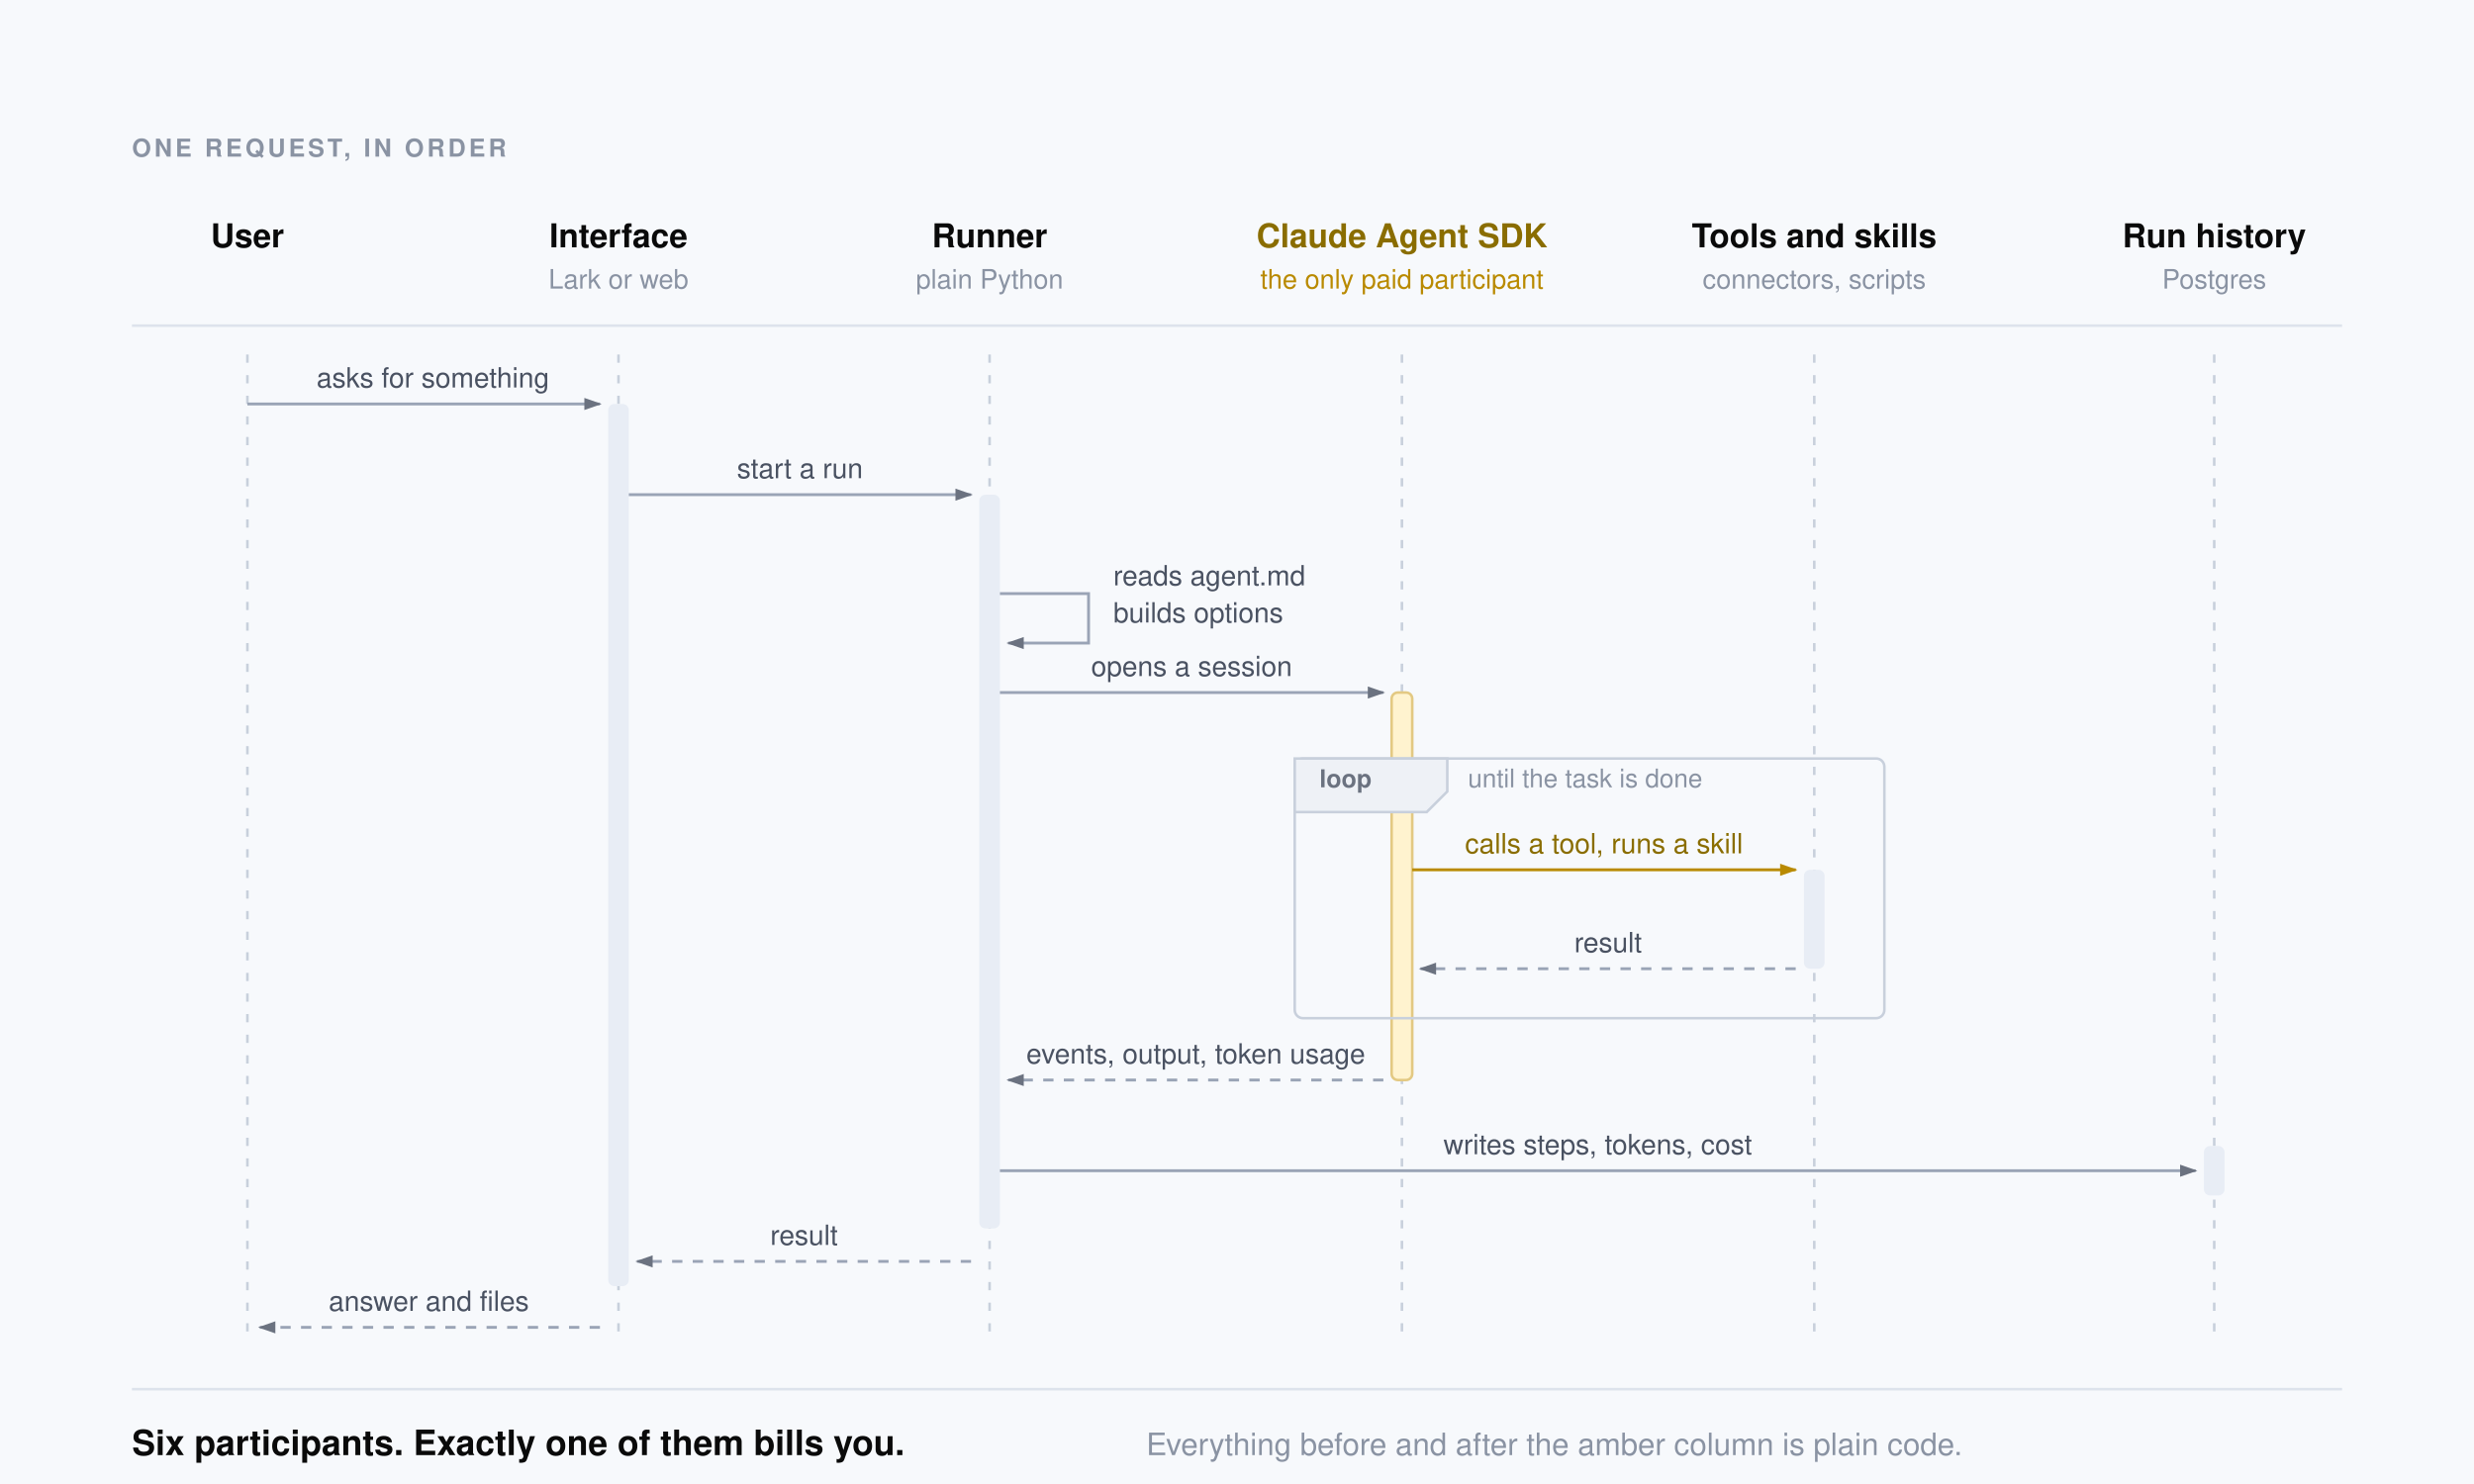
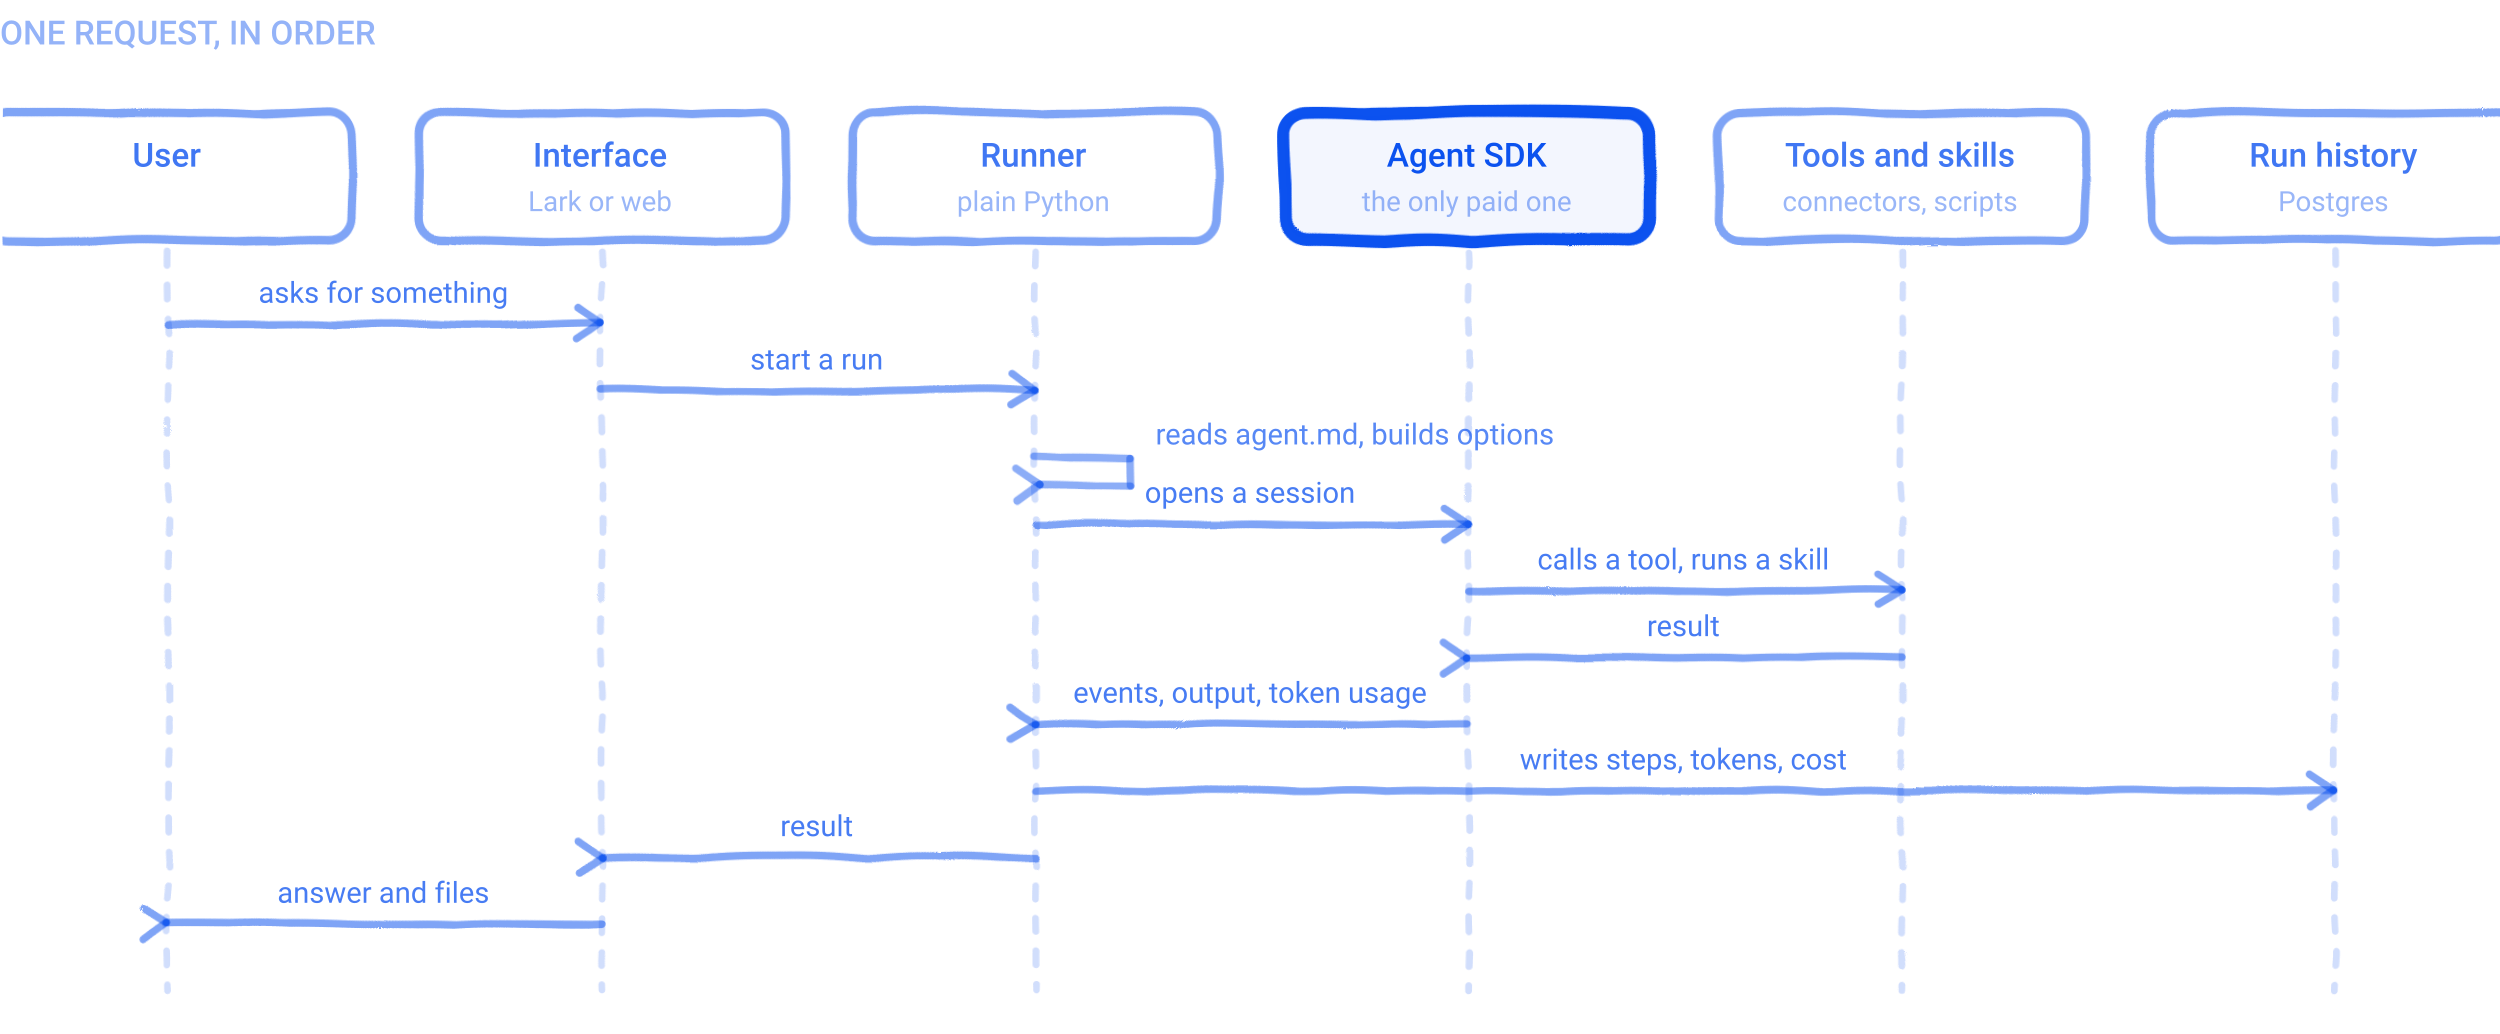
- <svg xmlns="http://www.w3.org/2000/svg" viewBox="0 0 1200 720" role="img" aria-label="Sequence of one request: user, interface, runner, SDK, tools and skills, run history" font-family="Helvetica Neue, Helvetica, Arial, sans-serif">
+ <svg xmlns="http://www.w3.org/2000/svg" viewBox="0 0 900 372" width="900" height="372" role="img" stroke-linejoin="round">
+   <style>svg{color:#004AEF}@media (prefers-color-scheme:dark){svg{color:#8FB2FF}}</style>
  <defs>
-     <marker id="tip" viewBox="0 0 10 10" refX="9" refY="5" markerWidth="6" markerHeight="6" orient="auto-start-reverse">
-       <path d="M 0 1.5 L 10 5 L 0 8.5 z" fill="#6B7280" />
-     </marker>
-     <marker id="tipa" viewBox="0 0 10 10" refX="9" refY="5" markerWidth="6" markerHeight="6" orient="auto-start-reverse">
-       <path d="M 0 1.5 L 10 5 L 0 8.5 z" fill="#B98A00" />
-     </marker>
+     <filter id="rough" x="-20%" y="-20%" width="140%" height="140%">
+       <feTurbulence type="turbulence" baseFrequency="0.016" numOctaves="2" seed="7" result="n" />
+       <feDisplacementMap in="SourceGraphic" in2="n" scale="2.4" xChannelSelector="R" yChannelSelector="G" />
+     </filter>
  </defs>
-   <rect width="1200" height="720" fill="#F7F9FC" />
-   <text x="64" y="76" font-size="12" font-weight="700" fill="#8A93A3" letter-spacing="1.5">ONE REQUEST, IN ORDER</text>
-   <g text-anchor="middle">
-     <text x="120" y="120" font-size="16" font-weight="700" fill="#0A0A0A">User</text>
-     <text x="300" y="120" font-size="16" font-weight="700" fill="#0A0A0A">Interface</text>
-     <text x="300" y="140" font-size="13" fill="#8A93A3">Lark or web</text>
-     <text x="480" y="120" font-size="16" font-weight="700" fill="#0A0A0A">Runner</text>
-     <text x="480" y="140" font-size="13" fill="#8A93A3">plain Python</text>
-     <text x="680" y="120" font-size="16" font-weight="700" fill="#8A6D00">Claude Agent SDK</text>
-     <text x="680" y="140" font-size="13" fill="#B98A00">the only paid participant</text>
-     <text x="880" y="120" font-size="16" font-weight="700" fill="#0A0A0A">Tools and skills</text>
-     <text x="880" y="140" font-size="13" fill="#8A93A3">connectors, scripts</text>
-     <text x="1074" y="120" font-size="16" font-weight="700" fill="#0A0A0A">Run history</text>
-     <text x="1074" y="140" font-size="13" fill="#8A93A3">Postgres</text>
+   <g filter="url(#rough)">
+     <rect x="-6.0" y="40.0" width="132.0" height="46.0" rx="8" fill="none" stroke="currentColor" stroke-opacity="0.50" stroke-width="3.0" />
+     <path d="M60.0,90.0 L60.0,356.0" fill="none" stroke="currentColor" stroke-opacity="0.18" stroke-width="2.4" stroke-linecap="round" stroke-dasharray="5 7" />
+     <rect x="150.0" y="40.0" width="132.0" height="46.0" rx="8" fill="none" stroke="currentColor" stroke-opacity="0.50" stroke-width="3.0" />
+     <path d="M216.0,90.0 L216.0,356.0" fill="none" stroke="currentColor" stroke-opacity="0.18" stroke-width="2.4" stroke-linecap="round" stroke-dasharray="5 7" />
+     <rect x="306.0" y="40.0" width="132.0" height="46.0" rx="8" fill="none" stroke="currentColor" stroke-opacity="0.50" stroke-width="3.0" />
+     <path d="M372.0,90.0 L372.0,356.0" fill="none" stroke="currentColor" stroke-opacity="0.18" stroke-width="2.4" stroke-linecap="round" stroke-dasharray="5 7" />
+     <rect x="462.0" y="40.0" width="132.0" height="46.0" rx="8" fill="currentColor" fill-opacity="0.05" stroke="currentColor" stroke-opacity="0.95" stroke-width="4.5" />
+     <path d="M528.0,90.0 L528.0,356.0" fill="none" stroke="currentColor" stroke-opacity="0.18" stroke-width="2.4" stroke-linecap="round" stroke-dasharray="5 7" />
+     <rect x="618.0" y="40.0" width="132.0" height="46.0" rx="8" fill="none" stroke="currentColor" stroke-opacity="0.50" stroke-width="3.0" />
+     <path d="M684.0,90.0 L684.0,356.0" fill="none" stroke="currentColor" stroke-opacity="0.18" stroke-width="2.4" stroke-linecap="round" stroke-dasharray="5 7" />
+     <rect x="774.0" y="40.0" width="132.0" height="46.0" rx="8" fill="none" stroke="currentColor" stroke-opacity="0.50" stroke-width="3.0" />
+     <path d="M840.0,90.0 L840.0,356.0" fill="none" stroke="currentColor" stroke-opacity="0.18" stroke-width="2.4" stroke-linecap="round" stroke-dasharray="5 7" />
+     <path d="M60.0,116.0 L216.0,116.0" fill="none" stroke="currentColor" stroke-opacity="0.50" stroke-width="2.7" stroke-linecap="round" />
+     <path d="M207.5,110.4 L216.0,116.0" fill="none" stroke="currentColor" stroke-opacity="0.50" stroke-width="2.7" stroke-linecap="round" />
+     <path d="M207.5,121.6 L216.0,116.0" fill="none" stroke="currentColor" stroke-opacity="0.50" stroke-width="2.7" stroke-linecap="round" />
+     <path d="M216.0,140.0 L372.0,140.0" fill="none" stroke="currentColor" stroke-opacity="0.50" stroke-width="2.7" stroke-linecap="round" />
+     <path d="M363.5,134.4 L372.0,140.0" fill="none" stroke="currentColor" stroke-opacity="0.50" stroke-width="2.7" stroke-linecap="round" />
+     <path d="M363.5,145.6 L372.0,140.0" fill="none" stroke="currentColor" stroke-opacity="0.50" stroke-width="2.7" stroke-linecap="round" />
+     <path d="M372.0,164.0 L406.0,164.0" fill="none" stroke="currentColor" stroke-opacity="0.45" stroke-width="2.7" stroke-linecap="round" />
+     <path d="M406.0,164.0 L406.0,174.0" fill="none" stroke="currentColor" stroke-opacity="0.45" stroke-width="2.7" stroke-linecap="round" />
+     <path d="M406.0,174.0 L374.0,174.0" fill="none" stroke="currentColor" stroke-opacity="0.45" stroke-width="2.7" stroke-linecap="round" />
+     <path d="M365.5,168.4 L374.0,174.0" fill="none" stroke="currentColor" stroke-opacity="0.45" stroke-width="2.7" stroke-linecap="round" />
+     <path d="M365.5,179.6 L374.0,174.0" fill="none" stroke="currentColor" stroke-opacity="0.45" stroke-width="2.7" stroke-linecap="round" />
+     <path d="M372.0,188.0 L528.0,188.0" fill="none" stroke="currentColor" stroke-opacity="0.50" stroke-width="2.7" stroke-linecap="round" />
+     <path d="M519.5,182.4 L528.0,188.0" fill="none" stroke="currentColor" stroke-opacity="0.50" stroke-width="2.7" stroke-linecap="round" />
+     <path d="M519.5,193.6 L528.0,188.0" fill="none" stroke="currentColor" stroke-opacity="0.50" stroke-width="2.7" stroke-linecap="round" />
+     <path d="M528.0,212.0 L684.0,212.0" fill="none" stroke="currentColor" stroke-opacity="0.50" stroke-width="2.7" stroke-linecap="round" />
+     <path d="M675.5,206.4 L684.0,212.0" fill="none" stroke="currentColor" stroke-opacity="0.50" stroke-width="2.7" stroke-linecap="round" />
+     <path d="M675.5,217.6 L684.0,212.0" fill="none" stroke="currentColor" stroke-opacity="0.50" stroke-width="2.7" stroke-linecap="round" />
+     <path d="M684.0,236.0 L528.0,236.0" fill="none" stroke="currentColor" stroke-opacity="0.50" stroke-width="2.7" stroke-linecap="round" />
+     <path d="M519.5,230.4 L528.0,236.0" fill="none" stroke="currentColor" stroke-opacity="0.50" stroke-width="2.7" stroke-linecap="round" />
+     <path d="M519.5,241.6 L528.0,236.0" fill="none" stroke="currentColor" stroke-opacity="0.50" stroke-width="2.7" stroke-linecap="round" />
+     <path d="M528.0,260.0 L372.0,260.0" fill="none" stroke="currentColor" stroke-opacity="0.50" stroke-width="2.7" stroke-linecap="round" />
+     <path d="M363.5,254.4 L372.0,260.0" fill="none" stroke="currentColor" stroke-opacity="0.50" stroke-width="2.7" stroke-linecap="round" />
+     <path d="M363.5,265.6 L372.0,260.0" fill="none" stroke="currentColor" stroke-opacity="0.50" stroke-width="2.7" stroke-linecap="round" />
+     <path d="M372.0,284.0 L840.0,284.0" fill="none" stroke="currentColor" stroke-opacity="0.50" stroke-width="2.7" stroke-linecap="round" />
+     <path d="M831.5,278.4 L840.0,284.0" fill="none" stroke="currentColor" stroke-opacity="0.50" stroke-width="2.7" stroke-linecap="round" />
+     <path d="M831.5,289.6 L840.0,284.0" fill="none" stroke="currentColor" stroke-opacity="0.50" stroke-width="2.7" stroke-linecap="round" />
+     <path d="M372.0,308.0 L216.0,308.0" fill="none" stroke="currentColor" stroke-opacity="0.50" stroke-width="2.7" stroke-linecap="round" />
+     <path d="M207.5,302.4 L216.0,308.0" fill="none" stroke="currentColor" stroke-opacity="0.50" stroke-width="2.7" stroke-linecap="round" />
+     <path d="M207.5,313.6 L216.0,308.0" fill="none" stroke="currentColor" stroke-opacity="0.50" stroke-width="2.7" stroke-linecap="round" />
+     <path d="M216.0,332.0 L60.0,332.0" fill="none" stroke="currentColor" stroke-opacity="0.50" stroke-width="2.7" stroke-linecap="round" />
+     <path d="M51.5,326.4 L60.0,332.0" fill="none" stroke="currentColor" stroke-opacity="0.50" stroke-width="2.7" stroke-linecap="round" />
+     <path d="M51.5,337.6 L60.0,332.0" fill="none" stroke="currentColor" stroke-opacity="0.50" stroke-width="2.7" stroke-linecap="round" />
  </g>
-   <line x1="64" y1="158" x2="1136" y2="158" stroke="#DDE3EC" stroke-width="1.25" />
-   <g stroke="#C8D0DC" stroke-width="1.25" stroke-dasharray="4 6">
-     <line x1="120" y1="172" x2="120" y2="652" />
-     <line x1="300" y1="172" x2="300" y2="652" />
-     <line x1="480" y1="172" x2="480" y2="652" />
-     <line x1="680" y1="172" x2="680" y2="652" />
-     <line x1="880" y1="172" x2="880" y2="652" />
-     <line x1="1074" y1="172" x2="1074" y2="652" />
-   </g>
-   <rect x="295" y="196" width="10" height="428" rx="3" fill="#E8EDF5" />
-   <rect x="475" y="240" width="10" height="356" rx="3" fill="#E8EDF5" />
-   <rect x="675" y="336" width="10" height="188" rx="3" fill="#FFF3CF" stroke="#E3C983" stroke-width="1.25" />
-   <rect x="875" y="422" width="10" height="48" rx="3" fill="#E8EDF5" />
-   <rect x="1069" y="556" width="10" height="24" rx="3" fill="#E8EDF5" />
-   <g stroke="#9AA4B6" stroke-width="1.4" fill="none">
-     <line x1="120" y1="196" x2="291" y2="196" marker-end="url(#tip)" />
-     <line x1="305" y1="240" x2="471" y2="240" marker-end="url(#tip)" />
-     <path d="M 485 288 H 528 V 312 H 489" marker-end="url(#tip)" />
-     <line x1="485" y1="336" x2="671" y2="336" marker-end="url(#tip)" />
-   </g>
-   <g stroke="#B98A00" stroke-width="1.4" fill="none">
-     <line x1="685" y1="422" x2="871" y2="422" marker-end="url(#tipa)" />
-   </g>
-   <g stroke="#9AA4B6" stroke-width="1.4" fill="none" stroke-dasharray="5 5">
-     <line x1="871" y1="470" x2="689" y2="470" marker-end="url(#tip)" />
-     <line x1="671" y1="524" x2="489" y2="524" marker-end="url(#tip)" />
-   </g>
-   <g stroke="#9AA4B6" stroke-width="1.4" fill="none">
-     <line x1="485" y1="568" x2="1065" y2="568" marker-end="url(#tip)" />
-   </g>
-   <g stroke="#9AA4B6" stroke-width="1.4" fill="none" stroke-dasharray="5 5">
-     <line x1="471" y1="612" x2="309" y2="612" marker-end="url(#tip)" />
-     <line x1="291" y1="644" x2="126" y2="644" marker-end="url(#tip)" />
-   </g>
-   <g font-size="13.5" fill="#4A5262">
-     <text x="210" y="188" text-anchor="middle">asks for something</text>
-     <text x="388" y="232" text-anchor="middle">start a run</text>
-     <text x="540" y="284">reads agent.md</text>
-     <text x="540" y="302">builds options</text>
-     <text x="578" y="328" text-anchor="middle">opens a session</text>
-     <text x="778" y="414" text-anchor="middle" fill="#8A6D00">calls a tool, runs a skill</text>
-     <text x="780" y="462" text-anchor="middle">result</text>
-     <text x="580" y="516" text-anchor="middle">events, output, token usage</text>
-     <text x="775" y="560" text-anchor="middle">writes steps, tokens, cost</text>
-     <text x="390" y="604" text-anchor="middle">result</text>
-     <text x="208" y="636" text-anchor="middle">answer and files</text>
-   </g>
-   <rect x="628" y="368" width="286" height="126" rx="4" fill="none" stroke="#C8D0DC" stroke-width="1.25" />
-   <path d="M 628 368 h 74 v 16 l -10 10 h -64 z" fill="#EEF1F6" stroke="#C8D0DC" stroke-width="1.25" />
-   <text x="640" y="382" font-size="12" font-weight="700" fill="#6B7280">loop</text>
-   <text x="712" y="382" font-size="12.5" fill="#8A93A3">until the task is done</text>
-   <line x1="64" y1="674" x2="1136" y2="674" stroke="#DDE3EC" stroke-width="1.25" />
-   <text x="64" y="706" font-size="17" font-weight="700" fill="#0A0A0A">Six participants. Exactly one of them bills you.</text>
-   <text x="556" y="706" font-size="15" fill="#8A93A3">Everything before and after the amber column is plain code.</text>
+   <text x="0.0" y="16.0" font-family="system-ui, -apple-system, Segoe UI, Roboto, Helvetica, Arial, sans-serif" font-size="12" font-weight="500" fill="currentColor" fill-opacity="0.42" text-anchor="start" xml:space="preserve">ONE REQUEST, IN ORDER</text>
+   <text x="60.0" y="60.0" font-family="system-ui, -apple-system, Segoe UI, Roboto, Helvetica, Arial, sans-serif" font-size="12" font-weight="500" fill="currentColor" fill-opacity="0.75" text-anchor="middle" xml:space="preserve">User</text>
+   <text x="216.0" y="60.0" font-family="system-ui, -apple-system, Segoe UI, Roboto, Helvetica, Arial, sans-serif" font-size="12" font-weight="500" fill="currentColor" fill-opacity="0.75" text-anchor="middle" xml:space="preserve">Interface</text>
+   <text x="216.0" y="76.0" font-family="system-ui, -apple-system, Segoe UI, Roboto, Helvetica, Arial, sans-serif" font-size="10" font-weight="400" fill="currentColor" fill-opacity="0.40" text-anchor="middle" xml:space="preserve">Lark or web</text>
+   <text x="372.0" y="60.0" font-family="system-ui, -apple-system, Segoe UI, Roboto, Helvetica, Arial, sans-serif" font-size="12" font-weight="500" fill="currentColor" fill-opacity="0.75" text-anchor="middle" xml:space="preserve">Runner</text>
+   <text x="372.0" y="76.0" font-family="system-ui, -apple-system, Segoe UI, Roboto, Helvetica, Arial, sans-serif" font-size="10" font-weight="400" fill="currentColor" fill-opacity="0.40" text-anchor="middle" xml:space="preserve">plain Python</text>
+   <text x="528.0" y="60.0" font-family="system-ui, -apple-system, Segoe UI, Roboto, Helvetica, Arial, sans-serif" font-size="12" font-weight="500" fill="currentColor" fill-opacity="0.95" text-anchor="middle" xml:space="preserve">Agent SDK</text>
+   <text x="528.0" y="76.0" font-family="system-ui, -apple-system, Segoe UI, Roboto, Helvetica, Arial, sans-serif" font-size="10" font-weight="400" fill="currentColor" fill-opacity="0.40" text-anchor="middle" xml:space="preserve">the only paid one</text>
+   <text x="684.0" y="60.0" font-family="system-ui, -apple-system, Segoe UI, Roboto, Helvetica, Arial, sans-serif" font-size="12" font-weight="500" fill="currentColor" fill-opacity="0.75" text-anchor="middle" xml:space="preserve">Tools and skills</text>
+   <text x="684.0" y="76.0" font-family="system-ui, -apple-system, Segoe UI, Roboto, Helvetica, Arial, sans-serif" font-size="10" font-weight="400" fill="currentColor" fill-opacity="0.40" text-anchor="middle" xml:space="preserve">connectors, scripts</text>
+   <text x="840.0" y="60.0" font-family="system-ui, -apple-system, Segoe UI, Roboto, Helvetica, Arial, sans-serif" font-size="12" font-weight="500" fill="currentColor" fill-opacity="0.75" text-anchor="middle" xml:space="preserve">Run history</text>
+   <text x="840.0" y="76.0" font-family="system-ui, -apple-system, Segoe UI, Roboto, Helvetica, Arial, sans-serif" font-size="10" font-weight="400" fill="currentColor" fill-opacity="0.40" text-anchor="middle" xml:space="preserve">Postgres</text>
+   <text x="138.0" y="109.0" font-family="system-ui, -apple-system, Segoe UI, Roboto, Helvetica, Arial, sans-serif" font-size="10.5" font-weight="400" fill="currentColor" fill-opacity="0.72" text-anchor="middle" xml:space="preserve">asks for something</text>
+   <text x="294.0" y="133.0" font-family="system-ui, -apple-system, Segoe UI, Roboto, Helvetica, Arial, sans-serif" font-size="10.5" font-weight="400" fill="currentColor" fill-opacity="0.72" text-anchor="middle" xml:space="preserve">start a run</text>
+   <text x="416.0" y="160.0" font-family="system-ui, -apple-system, Segoe UI, Roboto, Helvetica, Arial, sans-serif" font-size="10.5" font-weight="400" fill="currentColor" fill-opacity="0.66" text-anchor="start" xml:space="preserve">reads agent.md, builds options</text>
+   <text x="450.0" y="181.0" font-family="system-ui, -apple-system, Segoe UI, Roboto, Helvetica, Arial, sans-serif" font-size="10.5" font-weight="400" fill="currentColor" fill-opacity="0.72" text-anchor="middle" xml:space="preserve">opens a session</text>
+   <text x="606.0" y="205.0" font-family="system-ui, -apple-system, Segoe UI, Roboto, Helvetica, Arial, sans-serif" font-size="10.5" font-weight="400" fill="currentColor" fill-opacity="0.72" text-anchor="middle" xml:space="preserve">calls a tool, runs a skill</text>
+   <text x="606.0" y="229.0" font-family="system-ui, -apple-system, Segoe UI, Roboto, Helvetica, Arial, sans-serif" font-size="10.5" font-weight="400" fill="currentColor" fill-opacity="0.72" text-anchor="middle" xml:space="preserve">result</text>
+   <text x="450.0" y="253.0" font-family="system-ui, -apple-system, Segoe UI, Roboto, Helvetica, Arial, sans-serif" font-size="10.5" font-weight="400" fill="currentColor" fill-opacity="0.72" text-anchor="middle" xml:space="preserve">events, output, token usage</text>
+   <text x="606.0" y="277.0" font-family="system-ui, -apple-system, Segoe UI, Roboto, Helvetica, Arial, sans-serif" font-size="10.5" font-weight="400" fill="currentColor" fill-opacity="0.72" text-anchor="middle" xml:space="preserve">writes steps, tokens, cost</text>
+   <text x="294.0" y="301.0" font-family="system-ui, -apple-system, Segoe UI, Roboto, Helvetica, Arial, sans-serif" font-size="10.5" font-weight="400" fill="currentColor" fill-opacity="0.72" text-anchor="middle" xml:space="preserve">result</text>
+   <text x="138.0" y="325.0" font-family="system-ui, -apple-system, Segoe UI, Roboto, Helvetica, Arial, sans-serif" font-size="10.5" font-weight="400" fill="currentColor" fill-opacity="0.72" text-anchor="middle" xml:space="preserve">answer and files</text>
</svg>
